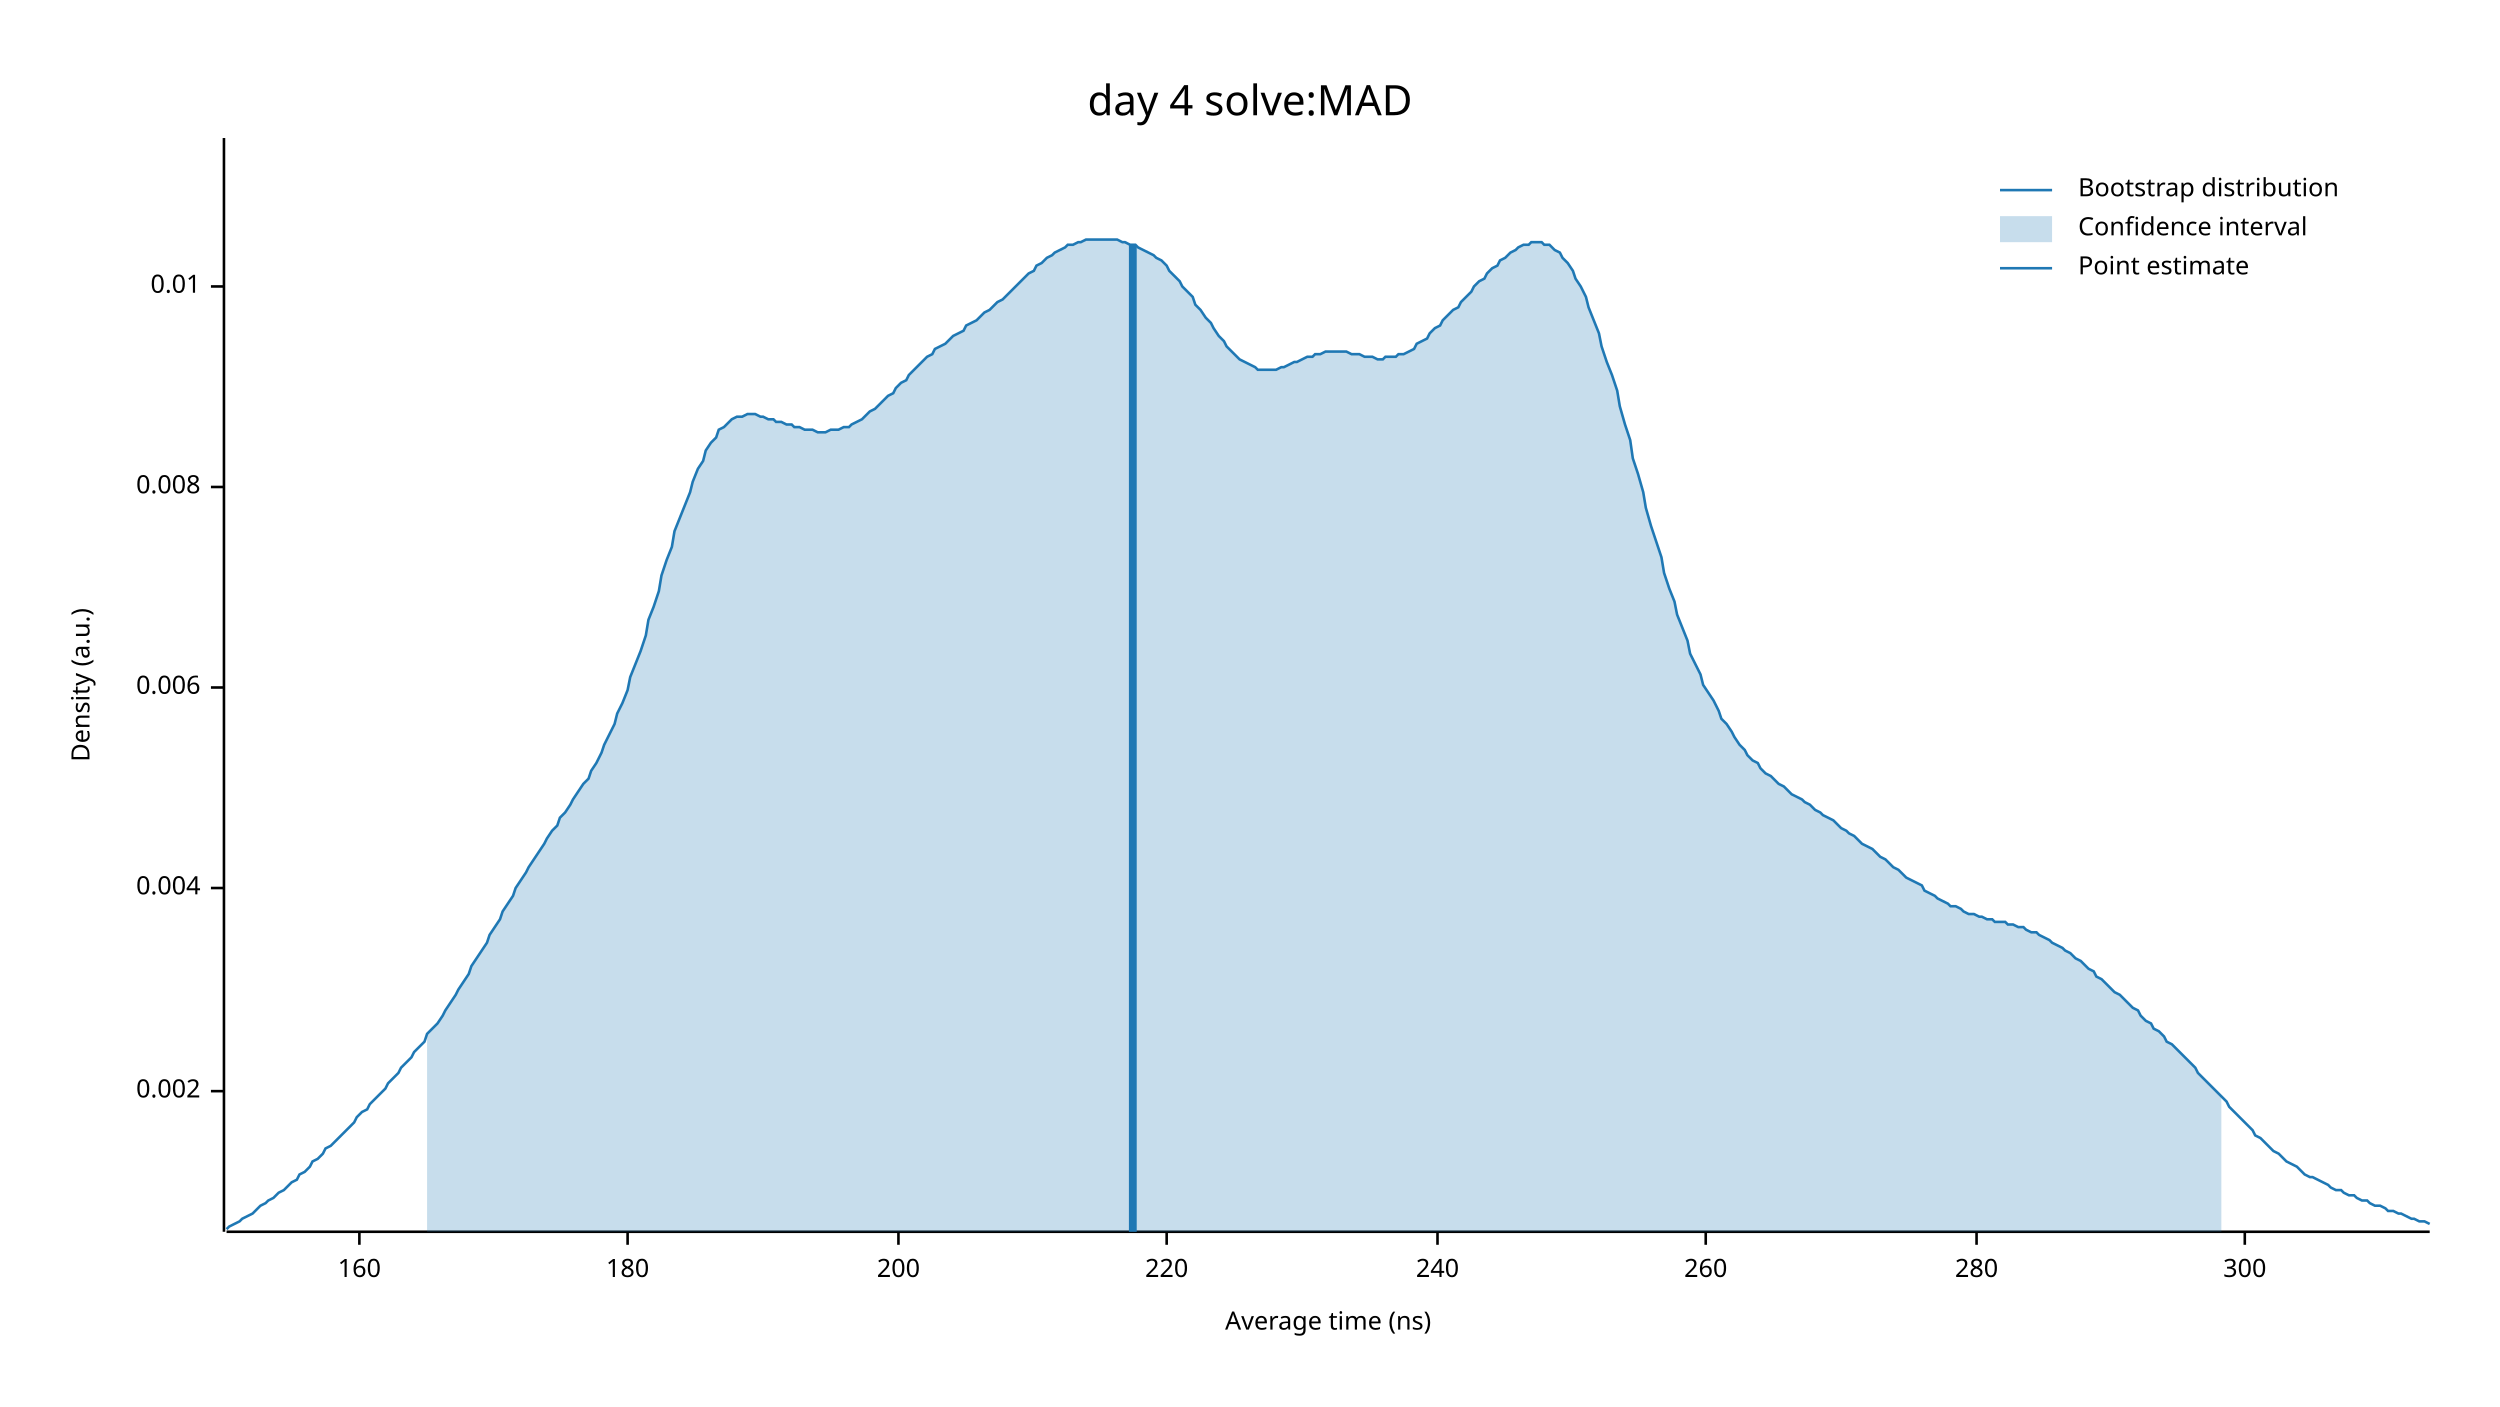
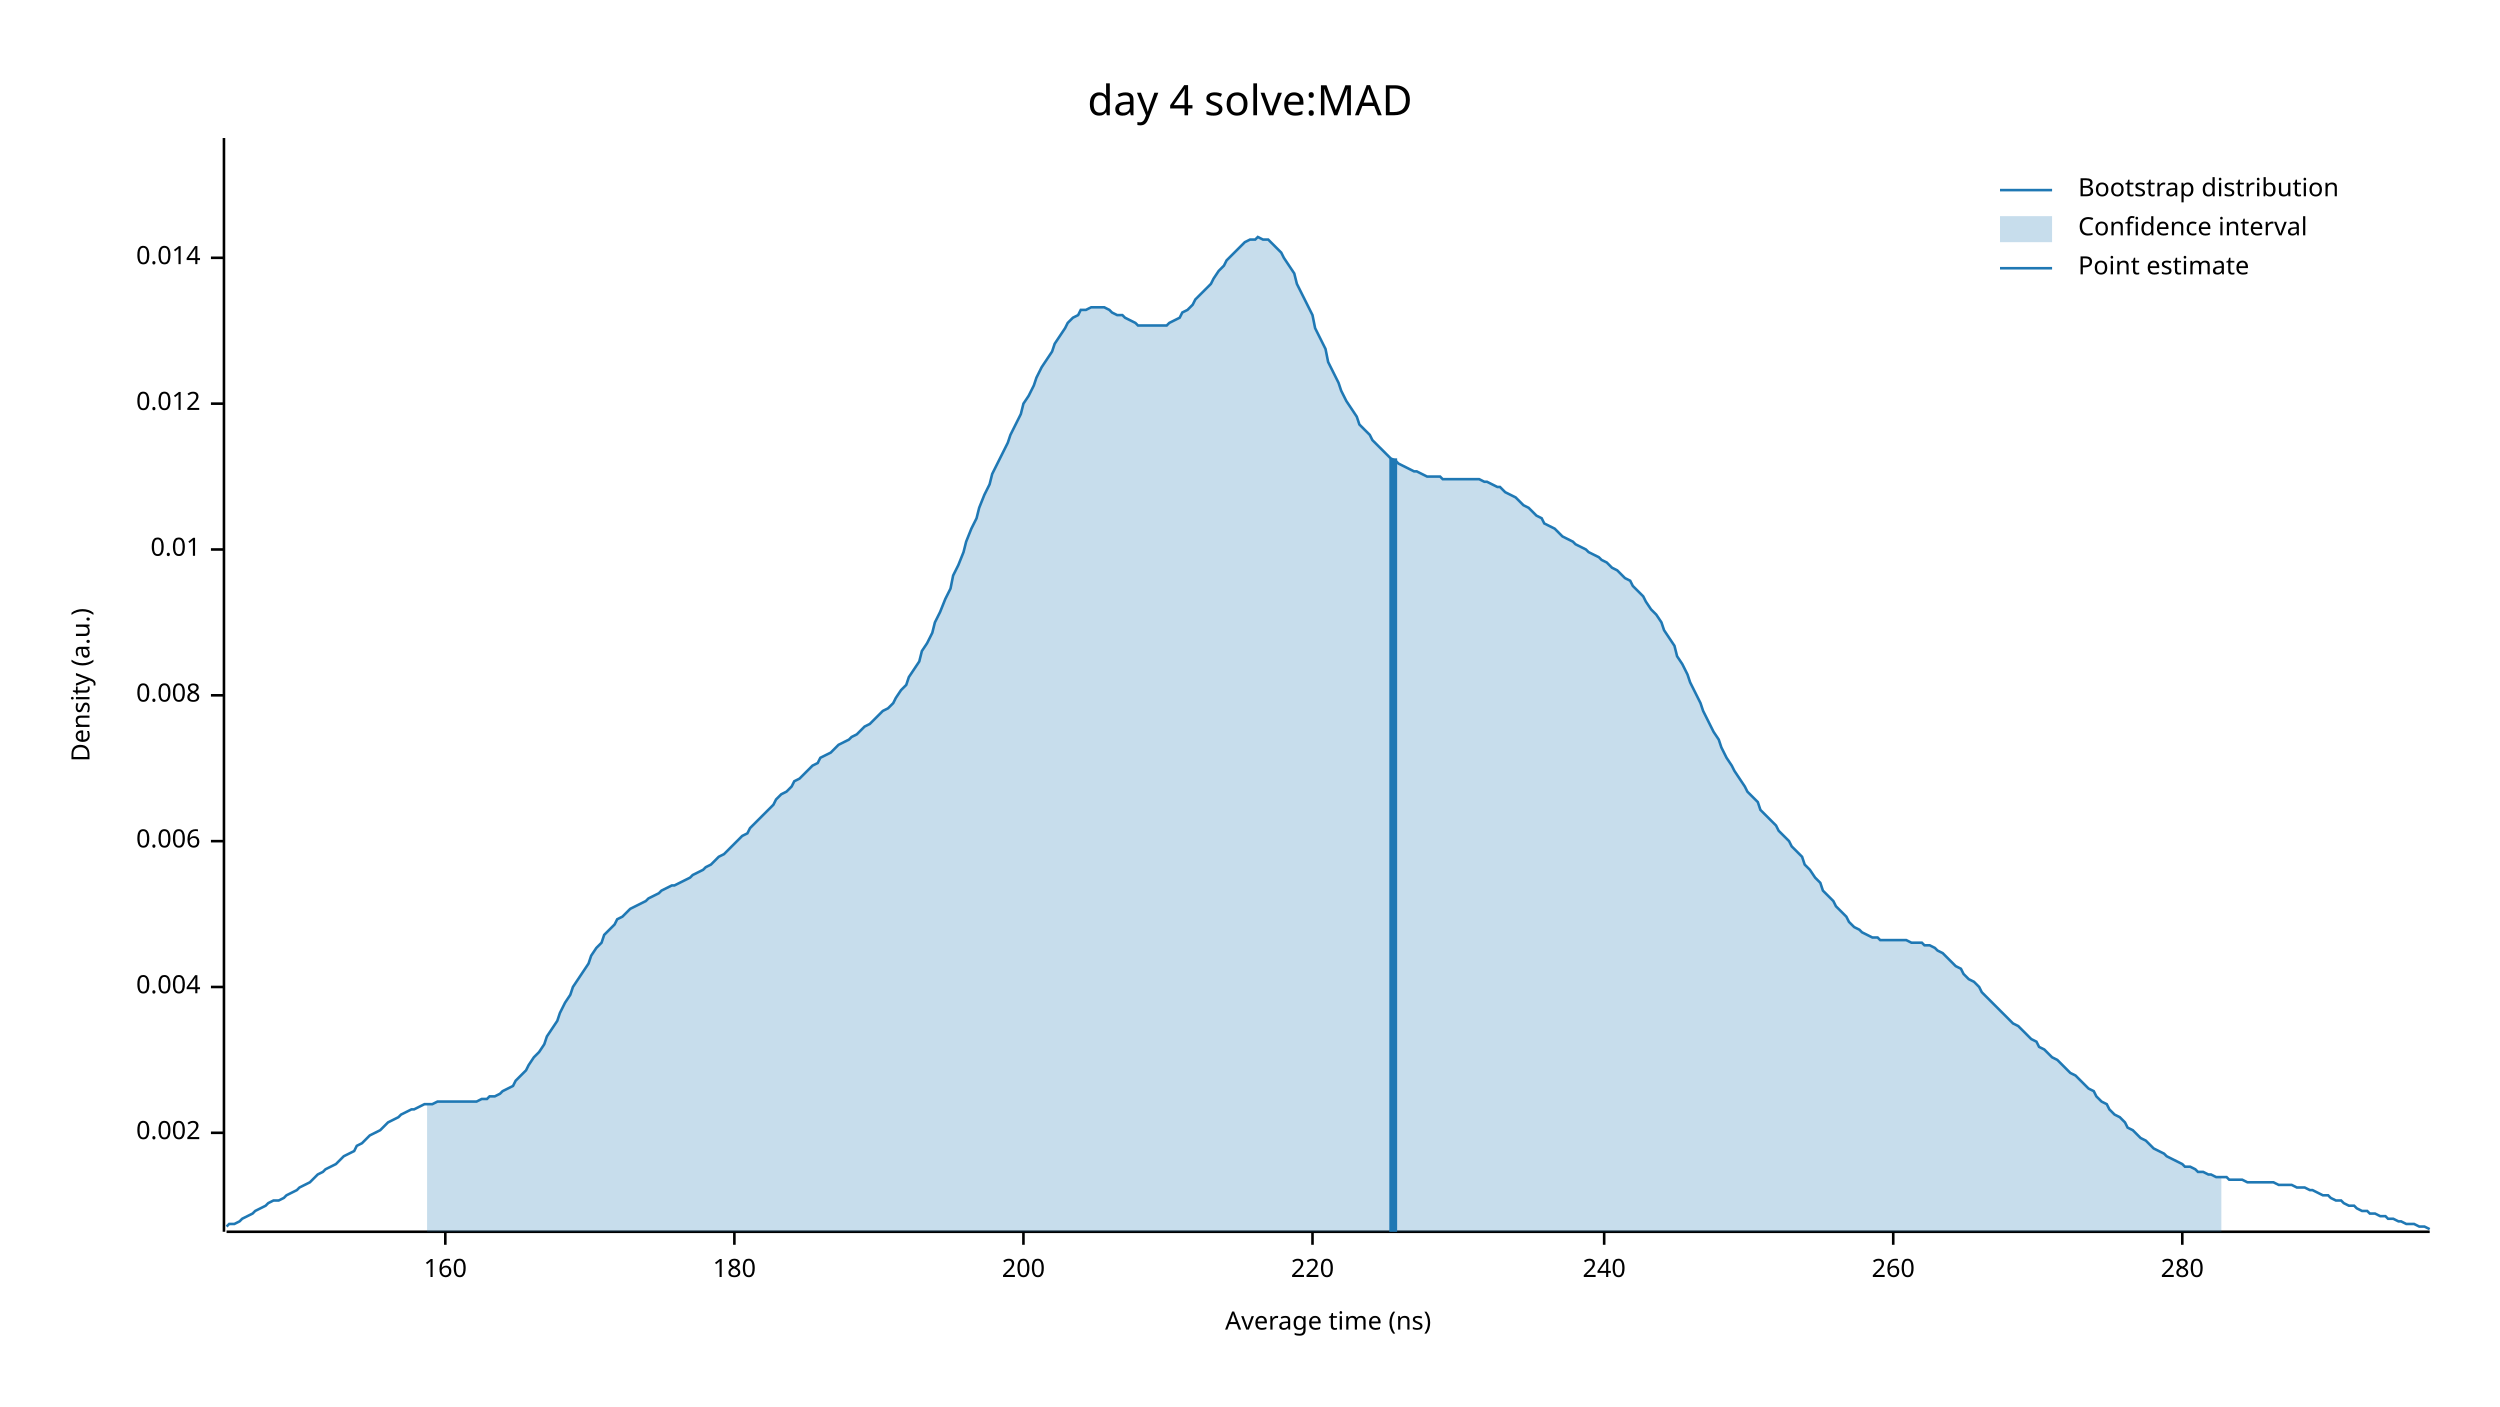
<svg xmlns="http://www.w3.org/2000/svg" width="960" height="540" viewBox="0 0 960 540">
  <text x="480" y="32" dy="0.76em" text-anchor="middle" font-family="sans-serif" font-size="16.129" opacity="1" fill="#000000">
day 4 solve:MAD
</text>
  <text x="27" y="263" dy="0.76em" text-anchor="middle" font-family="sans-serif" font-size="9.677" opacity="1" fill="#000000" transform="rotate(270, 27, 263)">
Density (a.u.)
</text>
  <text x="510" y="513" dy="-0.5ex" text-anchor="middle" font-family="sans-serif" font-size="9.677" opacity="1" fill="#000000">
Average time (ns)
</text>
  <polyline fill="none" opacity="1" stroke="#000000" stroke-width="1" points="86,53 86,473 " />
-   <text x="77" y="419" dy="0.5ex" text-anchor="end" font-family="sans-serif" font-size="9.677" opacity="1" fill="#000000">
+   <text x="77" y="435" dy="0.5ex" text-anchor="end" font-family="sans-serif" font-size="9.677" opacity="1" fill="#000000">
0.002
</text>
-   <polyline fill="none" opacity="1" stroke="#000000" stroke-width="1" points="81,419 86,419 " />
-   <text x="77" y="341" dy="0.5ex" text-anchor="end" font-family="sans-serif" font-size="9.677" opacity="1" fill="#000000">
+   <polyline fill="none" opacity="1" stroke="#000000" stroke-width="1" points="81,435 86,435 " />
+   <text x="77" y="379" dy="0.5ex" text-anchor="end" font-family="sans-serif" font-size="9.677" opacity="1" fill="#000000">
0.004
</text>
-   <polyline fill="none" opacity="1" stroke="#000000" stroke-width="1" points="81,341 86,341 " />
-   <text x="77" y="264" dy="0.5ex" text-anchor="end" font-family="sans-serif" font-size="9.677" opacity="1" fill="#000000">
+   <polyline fill="none" opacity="1" stroke="#000000" stroke-width="1" points="81,379 86,379 " />
+   <text x="77" y="323" dy="0.5ex" text-anchor="end" font-family="sans-serif" font-size="9.677" opacity="1" fill="#000000">
0.006
</text>
-   <polyline fill="none" opacity="1" stroke="#000000" stroke-width="1" points="81,264 86,264 " />
-   <text x="77" y="187" dy="0.5ex" text-anchor="end" font-family="sans-serif" font-size="9.677" opacity="1" fill="#000000">
+   <polyline fill="none" opacity="1" stroke="#000000" stroke-width="1" points="81,323 86,323 " />
+   <text x="77" y="267" dy="0.5ex" text-anchor="end" font-family="sans-serif" font-size="9.677" opacity="1" fill="#000000">
0.008
</text>
-   <polyline fill="none" opacity="1" stroke="#000000" stroke-width="1" points="81,187 86,187 " />
-   <text x="77" y="110" dy="0.5ex" text-anchor="end" font-family="sans-serif" font-size="9.677" opacity="1" fill="#000000">
+   <polyline fill="none" opacity="1" stroke="#000000" stroke-width="1" points="81,267 86,267 " />
+   <text x="77" y="211" dy="0.5ex" text-anchor="end" font-family="sans-serif" font-size="9.677" opacity="1" fill="#000000">
0.01
</text>
-   <polyline fill="none" opacity="1" stroke="#000000" stroke-width="1" points="81,110 86,110 " />
+   <polyline fill="none" opacity="1" stroke="#000000" stroke-width="1" points="81,211 86,211 " />
+   <text x="77" y="155" dy="0.5ex" text-anchor="end" font-family="sans-serif" font-size="9.677" opacity="1" fill="#000000">
+ 0.012
+ </text>
+   <polyline fill="none" opacity="1" stroke="#000000" stroke-width="1" points="81,155 86,155 " />
+   <text x="77" y="99" dy="0.5ex" text-anchor="end" font-family="sans-serif" font-size="9.677" opacity="1" fill="#000000">
+ 0.014
+ </text>
+   <polyline fill="none" opacity="1" stroke="#000000" stroke-width="1" points="81,99 86,99 " />
  <polyline fill="none" opacity="1" stroke="#000000" stroke-width="1" points="87,473 933,473 " />
-   <text x="138" y="483" dy="0.76em" text-anchor="middle" font-family="sans-serif" font-size="9.677" opacity="1" fill="#000000">
+   <text x="171" y="483" dy="0.76em" text-anchor="middle" font-family="sans-serif" font-size="9.677" opacity="1" fill="#000000">
160
</text>
-   <polyline fill="none" opacity="1" stroke="#000000" stroke-width="1" points="138,473 138,478 " />
-   <text x="241" y="483" dy="0.76em" text-anchor="middle" font-family="sans-serif" font-size="9.677" opacity="1" fill="#000000">
+   <polyline fill="none" opacity="1" stroke="#000000" stroke-width="1" points="171,473 171,478 " />
+   <text x="282" y="483" dy="0.76em" text-anchor="middle" font-family="sans-serif" font-size="9.677" opacity="1" fill="#000000">
180
</text>
-   <polyline fill="none" opacity="1" stroke="#000000" stroke-width="1" points="241,473 241,478 " />
-   <text x="345" y="483" dy="0.76em" text-anchor="middle" font-family="sans-serif" font-size="9.677" opacity="1" fill="#000000">
+   <polyline fill="none" opacity="1" stroke="#000000" stroke-width="1" points="282,473 282,478 " />
+   <text x="393" y="483" dy="0.76em" text-anchor="middle" font-family="sans-serif" font-size="9.677" opacity="1" fill="#000000">
200
</text>
-   <polyline fill="none" opacity="1" stroke="#000000" stroke-width="1" points="345,473 345,478 " />
-   <text x="448" y="483" dy="0.76em" text-anchor="middle" font-family="sans-serif" font-size="9.677" opacity="1" fill="#000000">
+   <polyline fill="none" opacity="1" stroke="#000000" stroke-width="1" points="393,473 393,478 " />
+   <text x="504" y="483" dy="0.76em" text-anchor="middle" font-family="sans-serif" font-size="9.677" opacity="1" fill="#000000">
220
</text>
-   <polyline fill="none" opacity="1" stroke="#000000" stroke-width="1" points="448,473 448,478 " />
-   <text x="552" y="483" dy="0.76em" text-anchor="middle" font-family="sans-serif" font-size="9.677" opacity="1" fill="#000000">
+   <polyline fill="none" opacity="1" stroke="#000000" stroke-width="1" points="504,473 504,478 " />
+   <text x="616" y="483" dy="0.76em" text-anchor="middle" font-family="sans-serif" font-size="9.677" opacity="1" fill="#000000">
240
</text>
-   <polyline fill="none" opacity="1" stroke="#000000" stroke-width="1" points="552,473 552,478 " />
-   <text x="655" y="483" dy="0.76em" text-anchor="middle" font-family="sans-serif" font-size="9.677" opacity="1" fill="#000000">
+   <polyline fill="none" opacity="1" stroke="#000000" stroke-width="1" points="616,473 616,478 " />
+   <text x="727" y="483" dy="0.76em" text-anchor="middle" font-family="sans-serif" font-size="9.677" opacity="1" fill="#000000">
260
</text>
-   <polyline fill="none" opacity="1" stroke="#000000" stroke-width="1" points="655,473 655,478 " />
-   <text x="759" y="483" dy="0.76em" text-anchor="middle" font-family="sans-serif" font-size="9.677" opacity="1" fill="#000000">
+   <polyline fill="none" opacity="1" stroke="#000000" stroke-width="1" points="727,473 727,478 " />
+   <text x="838" y="483" dy="0.76em" text-anchor="middle" font-family="sans-serif" font-size="9.677" opacity="1" fill="#000000">
280
</text>
-   <polyline fill="none" opacity="1" stroke="#000000" stroke-width="1" points="759,473 759,478 " />
-   <text x="862" y="483" dy="0.76em" text-anchor="middle" font-family="sans-serif" font-size="9.677" opacity="1" fill="#000000">
- 300
- </text>
-   <polyline fill="none" opacity="1" stroke="#000000" stroke-width="1" points="862,473 862,478 " />
-   <polyline fill="none" opacity="1" stroke="#1F78B4" stroke-width="1" points="87,472 88,471 90,470 92,469 93,468 95,467 97,466 98,465 100,463 102,462 103,461 105,460 107,458 109,457 110,456 112,454 114,453 115,451 117,450 119,448 120,446 122,445 124,443 125,441 127,440 129,438 131,436 132,435 134,433 136,431 137,429 139,427 141,426 142,424 144,422 146,420 148,418 149,416 151,414 153,412 154,410 156,408 158,406 159,404 161,402 163,400 164,397 166,395 168,393 170,390 171,388 173,385 175,382 176,380 178,377 180,374 181,371 183,368 185,365 187,362 188,359 190,356 192,353 193,350 195,347 197,344 198,341 200,338 202,335 203,333 205,330 207,327 209,324 210,322 212,319 214,317 215,314 217,312 219,309 220,307 222,304 224,301 226,299 227,296 229,293 231,289 232,286 234,282 236,278 237,274 239,270 241,265 242,260 244,255 246,250 248,244 249,238 251,233 253,227 254,221 256,215 258,210 259,204 261,199 263,194 265,189 266,185 268,180 270,177 271,173 273,170 275,168 276,165 278,164 280,162 281,161 283,160 285,160 287,159 288,159 290,159 292,160 293,160 295,161 297,161 298,162 300,162 302,163 304,163 305,164 307,164 309,165 310,165 312,165 314,166 315,166 317,166 319,165 320,165 322,165 324,164 326,164 327,163 329,162 331,161 332,160 334,158 336,157 337,156 339,154 341,152 343,151 344,149 346,147 348,146 349,144 351,142 353,140 354,139 356,137 358,136 359,134 361,133 363,132 365,130 366,129 368,128 370,127 371,125 373,124 375,123 376,122 378,120 380,119 381,118 383,116 385,115 387,113 388,112 390,110 392,108 393,107 395,105 397,104 398,102 400,101 402,99 404,98 405,97 407,96 409,95 410,94 412,94 414,93 415,93 417,92 419,92 420,92 422,92 424,92 426,92 427,92 429,92 431,93 432,93 434,94 436,94 437,95 439,96 441,97 443,98 444,99 446,100 448,102 449,104 451,106 453,108 454,110 456,112 458,114 459,117 461,119 463,122 465,124 466,126 468,129 470,131 471,133 473,135 475,137 476,138 478,139 480,140 482,141 483,142 485,142 487,142 488,142 490,142 492,141 493,141 495,140 497,139 498,139 500,138 502,137 504,137 505,136 507,136 509,135 510,135 512,135 514,135 515,135 517,135 519,136 521,136 522,136 524,137 526,137 527,137 529,138 531,138 532,137 534,137 536,137 537,136 539,136 541,135 543,134 544,132 546,131 548,130 549,128 551,126 553,125 554,123 556,121 558,119 560,118 561,116 563,114 565,112 566,110 568,108 570,107 571,105 573,103 575,102 576,100 578,99 580,97 582,96 583,95 585,94 587,94 588,93 590,93 592,93 593,94 595,94 597,96 599,97 600,99 602,101 604,104 605,107 607,110 609,114 610,118 612,123 614,128 615,133 617,139 619,144 621,150 622,156 624,163 626,169 627,176 629,182 631,189 632,195 634,202 636,208 638,214 639,220 641,226 643,231 644,236 646,241 648,246 649,251 651,255 653,259 654,263 656,266 658,269 660,273 661,276 663,278 665,281 666,283 668,286 670,288 671,290 673,292 675,293 676,295 678,297 680,298 682,300 683,301 685,302 687,304 688,305 690,306 692,307 693,308 695,309 697,311 699,312 700,313 702,314 704,315 705,316 707,318 709,319 710,320 712,321 714,323 715,324 717,325 719,326 721,328 722,329 724,330 726,332 727,333 729,334 731,336 732,337 734,338 736,339 738,340 739,342 741,343 743,344 744,345 746,346 748,347 749,348 751,348 753,349 754,350 756,351 758,351 760,352 761,352 763,353 765,353 766,354 768,354 770,354 771,355 773,355 775,356 777,356 778,357 780,358 782,358 783,359 785,360 787,361 788,362 790,363 792,364 793,365 795,366 797,368 799,369 800,370 802,372 804,373 805,375 807,376 809,378 810,379 812,381 814,382 816,384 817,385 819,387 821,388 822,390 824,392 826,393 827,395 829,396 831,398 832,400 834,401 836,403 838,405 839,406 841,408 843,410 844,412 846,414 848,416 849,417 851,419 853,421 855,423 856,425 858,427 860,429 861,430 863,432 865,434 866,436 868,437 870,439 871,440 873,442 875,443 877,445 878,446 880,447 882,448 883,449 885,451 887,452 888,452 890,453 892,454 894,455 895,456 897,457 899,457 900,458 902,459 904,459 905,460 907,461 909,461 910,462 912,463 914,463 916,464 917,465 919,465 921,466 922,466 924,467 926,468 927,468 929,469 931,469 933,470 " />
-   <polygon opacity="0.25" fill="#1F78B4" points="164,397 166,395 168,393 170,390 171,388 173,385 175,382 176,380 178,377 180,374 181,371 183,368 185,365 187,362 188,359 190,356 192,353 193,350 195,347 197,344 198,341 200,338 202,335 203,333 205,330 207,327 209,324 210,322 212,319 214,317 215,314 217,312 219,309 220,307 222,304 224,301 226,299 227,296 229,293 231,289 232,286 234,282 236,278 237,274 239,270 241,265 242,260 244,255 246,250 248,244 249,238 251,233 253,227 254,221 256,215 258,210 259,204 261,199 263,194 265,189 266,185 268,180 270,177 271,173 273,170 275,168 276,165 278,164 280,162 281,161 283,160 285,160 287,159 288,159 290,159 292,160 293,160 295,161 297,161 298,162 300,162 302,163 304,163 305,164 307,164 309,165 310,165 312,165 314,166 315,166 317,166 319,165 320,165 322,165 324,164 326,164 327,163 329,162 331,161 332,160 334,158 336,157 337,156 339,154 341,152 343,151 344,149 346,147 348,146 349,144 351,142 353,140 354,139 356,137 358,136 359,134 361,133 363,132 365,130 366,129 368,128 370,127 371,125 373,124 375,123 376,122 378,120 380,119 381,118 383,116 385,115 387,113 388,112 390,110 392,108 393,107 395,105 397,104 398,102 400,101 402,99 404,98 405,97 407,96 409,95 410,94 412,94 414,93 415,93 417,92 419,92 420,92 422,92 424,92 426,92 427,92 429,92 431,93 432,93 434,94 436,94 437,95 439,96 441,97 443,98 444,99 446,100 448,102 449,104 451,106 453,108 454,110 456,112 458,114 459,117 461,119 463,122 465,124 466,126 468,129 470,131 471,133 473,135 475,137 476,138 478,139 480,140 482,141 483,142 485,142 487,142 488,142 490,142 492,141 493,141 495,140 497,139 498,139 500,138 502,137 504,137 505,136 507,136 509,135 510,135 512,135 514,135 515,135 517,135 519,136 521,136 522,136 524,137 526,137 527,137 529,138 531,138 532,137 534,137 536,137 537,136 539,136 541,135 543,134 544,132 546,131 548,130 549,128 551,126 553,125 554,123 556,121 558,119 560,118 561,116 563,114 565,112 566,110 568,108 570,107 571,105 573,103 575,102 576,100 578,99 580,97 582,96 583,95 585,94 587,94 588,93 590,93 592,93 593,94 595,94 597,96 599,97 600,99 602,101 604,104 605,107 607,110 609,114 610,118 612,123 614,128 615,133 617,139 619,144 621,150 622,156 624,163 626,169 627,176 629,182 631,189 632,195 634,202 636,208 638,214 639,220 641,226 643,231 644,236 646,241 648,246 649,251 651,255 653,259 654,263 656,266 658,269 660,273 661,276 663,278 665,281 666,283 668,286 670,288 671,290 673,292 675,293 676,295 678,297 680,298 682,300 683,301 685,302 687,304 688,305 690,306 692,307 693,308 695,309 697,311 699,312 700,313 702,314 704,315 705,316 707,318 709,319 710,320 712,321 714,323 715,324 717,325 719,326 721,328 722,329 724,330 726,332 727,333 729,334 731,336 732,337 734,338 736,339 738,340 739,342 741,343 743,344 744,345 746,346 748,347 749,348 751,348 753,349 754,350 756,351 758,351 760,352 761,352 763,353 765,353 766,354 768,354 770,354 771,355 773,355 775,356 777,356 778,357 780,358 782,358 783,359 785,360 787,361 788,362 790,363 792,364 793,365 795,366 797,368 799,369 800,370 802,372 804,373 805,375 807,376 809,378 810,379 812,381 814,382 816,384 817,385 819,387 821,388 822,390 824,392 826,393 827,395 829,396 831,398 832,400 834,401 836,403 838,405 839,406 841,408 843,410 844,412 846,414 848,416 849,417 851,419 853,421 853,473 164,473 " />
-   <polyline fill="none" opacity="1" stroke="#1F78B4" stroke-width="3" points="435,473 435,94 " />
+   <polyline fill="none" opacity="1" stroke="#000000" stroke-width="1" points="838,473 838,478 " />
+   <polyline fill="none" opacity="1" stroke="#1F78B4" stroke-width="1" points="87,471 88,470 90,470 92,469 93,468 95,467 97,466 98,465 100,464 102,463 103,462 105,461 107,461 109,460 110,459 112,458 114,457 115,456 117,455 119,454 120,453 122,451 124,450 125,449 127,448 129,447 131,445 132,444 134,443 136,442 137,440 139,439 141,437 142,436 144,435 146,434 148,432 149,431 151,430 153,429 154,428 156,427 158,426 159,426 161,425 163,424 164,424 166,424 168,423 170,423 171,423 173,423 175,423 176,423 178,423 180,423 181,423 183,423 185,422 187,422 188,421 190,421 192,420 193,419 195,418 197,417 198,415 200,413 202,411 203,409 205,406 207,404 209,401 210,398 212,395 214,392 215,389 217,385 219,382 220,379 222,376 224,373 226,370 227,367 229,364 231,362 232,359 234,357 236,355 237,353 239,352 241,350 242,349 244,348 246,347 248,346 249,345 251,344 253,343 254,342 256,341 258,340 259,340 261,339 263,338 265,337 266,336 268,335 270,334 271,333 273,332 275,330 276,329 278,328 280,326 281,325 283,323 285,321 287,320 288,318 290,316 292,314 293,313 295,311 297,309 298,307 300,305 302,304 304,302 305,300 307,299 309,297 310,296 312,294 314,293 315,291 317,290 319,289 320,288 322,286 324,285 326,284 327,283 329,282 331,280 332,279 334,278 336,276 337,275 339,273 341,272 343,270 344,268 346,265 348,263 349,260 351,257 353,254 354,250 356,247 358,243 359,239 361,235 363,230 365,226 366,221 368,217 370,212 371,208 373,203 375,199 376,195 378,190 380,186 381,182 383,178 385,174 387,170 388,167 390,163 392,159 393,155 395,152 397,148 398,145 400,141 402,138 404,135 405,132 407,129 409,126 410,124 412,122 414,121 415,119 417,119 419,118 420,118 422,118 424,118 426,119 427,120 429,121 431,121 432,122 434,123 436,124 437,125 439,125 441,125 443,125 444,125 446,125 448,125 449,124 451,123 453,122 454,120 456,119 458,117 459,115 461,113 463,111 465,109 466,107 468,104 470,102 471,100 473,98 475,96 476,95 478,93 480,92 482,92 483,91 485,92 487,92 488,93 490,95 492,97 493,99 495,102 497,105 498,109 500,113 502,117 504,121 505,126 507,130 509,134 510,139 512,143 514,147 515,150 517,154 519,157 521,160 522,163 524,165 526,167 527,169 529,171 531,173 532,174 534,176 536,177 537,178 539,179 541,180 543,181 544,181 546,182 548,183 549,183 551,183 553,183 554,184 556,184 558,184 560,184 561,184 563,184 565,184 566,184 568,184 570,185 571,185 573,186 575,187 576,187 578,189 580,190 582,191 583,192 585,194 587,195 588,196 590,198 592,199 593,201 595,202 597,203 599,205 600,206 602,207 604,208 605,209 607,210 609,211 610,212 612,213 614,214 615,215 617,216 619,218 621,219 622,220 624,222 626,223 627,225 629,227 631,229 632,231 634,234 636,236 638,239 639,242 641,245 643,248 644,252 646,255 648,259 649,262 651,266 653,270 654,273 656,277 658,281 660,284 661,287 663,291 665,294 666,296 668,299 670,302 671,304 673,306 675,308 676,311 678,313 680,315 682,317 683,319 685,321 687,323 688,325 690,327 692,329 693,332 695,334 697,337 699,339 700,342 702,344 704,346 705,348 707,350 709,352 710,354 712,356 714,357 715,358 717,359 719,360 721,360 722,361 724,361 726,361 727,361 729,361 731,361 732,361 734,362 736,362 738,362 739,363 741,363 743,364 744,365 746,366 748,368 749,369 751,371 753,372 754,374 756,376 758,377 760,379 761,381 763,383 765,385 766,386 768,388 770,390 771,391 773,393 775,394 777,396 778,397 780,399 782,400 783,402 785,403 787,405 788,406 790,407 792,409 793,410 795,412 797,413 799,415 800,416 802,418 804,419 805,421 807,423 809,424 810,426 812,428 814,429 816,431 817,433 819,434 821,436 822,437 824,438 826,440 827,441 829,442 831,443 832,444 834,445 836,446 838,447 839,448 841,448 843,449 844,450 846,450 848,451 849,451 851,452 853,452 855,452 856,453 858,453 860,453 861,453 863,454 865,454 866,454 868,454 870,454 871,454 873,454 875,455 877,455 878,455 880,455 882,456 883,456 885,456 887,457 888,457 890,458 892,459 894,459 895,460 897,461 899,461 900,462 902,463 904,463 905,464 907,465 909,465 910,466 912,466 914,467 916,467 917,468 919,468 921,469 922,469 924,470 926,470 927,470 929,471 931,471 933,472 " />
+   <polygon opacity="0.25" fill="#1F78B4" points="164,424 166,424 168,423 170,423 171,423 173,423 175,423 176,423 178,423 180,423 181,423 183,423 185,422 187,422 188,421 190,421 192,420 193,419 195,418 197,417 198,415 200,413 202,411 203,409 205,406 207,404 209,401 210,398 212,395 214,392 215,389 217,385 219,382 220,379 222,376 224,373 226,370 227,367 229,364 231,362 232,359 234,357 236,355 237,353 239,352 241,350 242,349 244,348 246,347 248,346 249,345 251,344 253,343 254,342 256,341 258,340 259,340 261,339 263,338 265,337 266,336 268,335 270,334 271,333 273,332 275,330 276,329 278,328 280,326 281,325 283,323 285,321 287,320 288,318 290,316 292,314 293,313 295,311 297,309 298,307 300,305 302,304 304,302 305,300 307,299 309,297 310,296 312,294 314,293 315,291 317,290 319,289 320,288 322,286 324,285 326,284 327,283 329,282 331,280 332,279 334,278 336,276 337,275 339,273 341,272 343,270 344,268 346,265 348,263 349,260 351,257 353,254 354,250 356,247 358,243 359,239 361,235 363,230 365,226 366,221 368,217 370,212 371,208 373,203 375,199 376,195 378,190 380,186 381,182 383,178 385,174 387,170 388,167 390,163 392,159 393,155 395,152 397,148 398,145 400,141 402,138 404,135 405,132 407,129 409,126 410,124 412,122 414,121 415,119 417,119 419,118 420,118 422,118 424,118 426,119 427,120 429,121 431,121 432,122 434,123 436,124 437,125 439,125 441,125 443,125 444,125 446,125 448,125 449,124 451,123 453,122 454,120 456,119 458,117 459,115 461,113 463,111 465,109 466,107 468,104 470,102 471,100 473,98 475,96 476,95 478,93 480,92 482,92 483,91 485,92 487,92 488,93 490,95 492,97 493,99 495,102 497,105 498,109 500,113 502,117 504,121 505,126 507,130 509,134 510,139 512,143 514,147 515,150 517,154 519,157 521,160 522,163 524,165 526,167 527,169 529,171 531,173 532,174 534,176 536,177 537,178 539,179 541,180 543,181 544,181 546,182 548,183 549,183 551,183 553,183 554,184 556,184 558,184 560,184 561,184 563,184 565,184 566,184 568,184 570,185 571,185 573,186 575,187 576,187 578,189 580,190 582,191 583,192 585,194 587,195 588,196 590,198 592,199 593,201 595,202 597,203 599,205 600,206 602,207 604,208 605,209 607,210 609,211 610,212 612,213 614,214 615,215 617,216 619,218 621,219 622,220 624,222 626,223 627,225 629,227 631,229 632,231 634,234 636,236 638,239 639,242 641,245 643,248 644,252 646,255 648,259 649,262 651,266 653,270 654,273 656,277 658,281 660,284 661,287 663,291 665,294 666,296 668,299 670,302 671,304 673,306 675,308 676,311 678,313 680,315 682,317 683,319 685,321 687,323 688,325 690,327 692,329 693,332 695,334 697,337 699,339 700,342 702,344 704,346 705,348 707,350 709,352 710,354 712,356 714,357 715,358 717,359 719,360 721,360 722,361 724,361 726,361 727,361 729,361 731,361 732,361 734,362 736,362 738,362 739,363 741,363 743,364 744,365 746,366 748,368 749,369 751,371 753,372 754,374 756,376 758,377 760,379 761,381 763,383 765,385 766,386 768,388 770,390 771,391 773,393 775,394 777,396 778,397 780,399 782,400 783,402 785,403 787,405 788,406 790,407 792,409 793,410 795,412 797,413 799,415 800,416 802,418 804,419 805,421 807,423 809,424 810,426 812,428 814,429 816,431 817,433 819,434 821,436 822,437 824,438 826,440 827,441 829,442 831,443 832,444 834,445 836,446 838,447 839,448 841,448 843,449 844,450 846,450 848,451 849,451 851,452 853,452 853,473 164,473 " />
+   <polyline fill="none" opacity="1" stroke="#1F78B4" stroke-width="3" points="535,473 535,176 " />
  <text x="798" y="68" dy="0.76em" text-anchor="start" font-family="sans-serif" font-size="9.677" opacity="1" fill="#000000">
Bootstrap distribution
</text>
  <text x="798" y="83" dy="0.76em" text-anchor="start" font-family="sans-serif" font-size="9.677" opacity="1" fill="#000000">
Confidence interval
</text>
  <text x="798" y="98" dy="0.76em" text-anchor="start" font-family="sans-serif" font-size="9.677" opacity="1" fill="#000000">
Point estimate
</text>
  <polyline fill="none" opacity="1" stroke="#1F78B4" stroke-width="1" points="768,73 788,73 " />
  <rect x="768" y="83" width="20" height="10" opacity="0.25" fill="#1F78B4" stroke="none" />
  <polyline fill="none" opacity="1" stroke="#1F78B4" stroke-width="1" points="768,103 788,103 " />
</svg>
